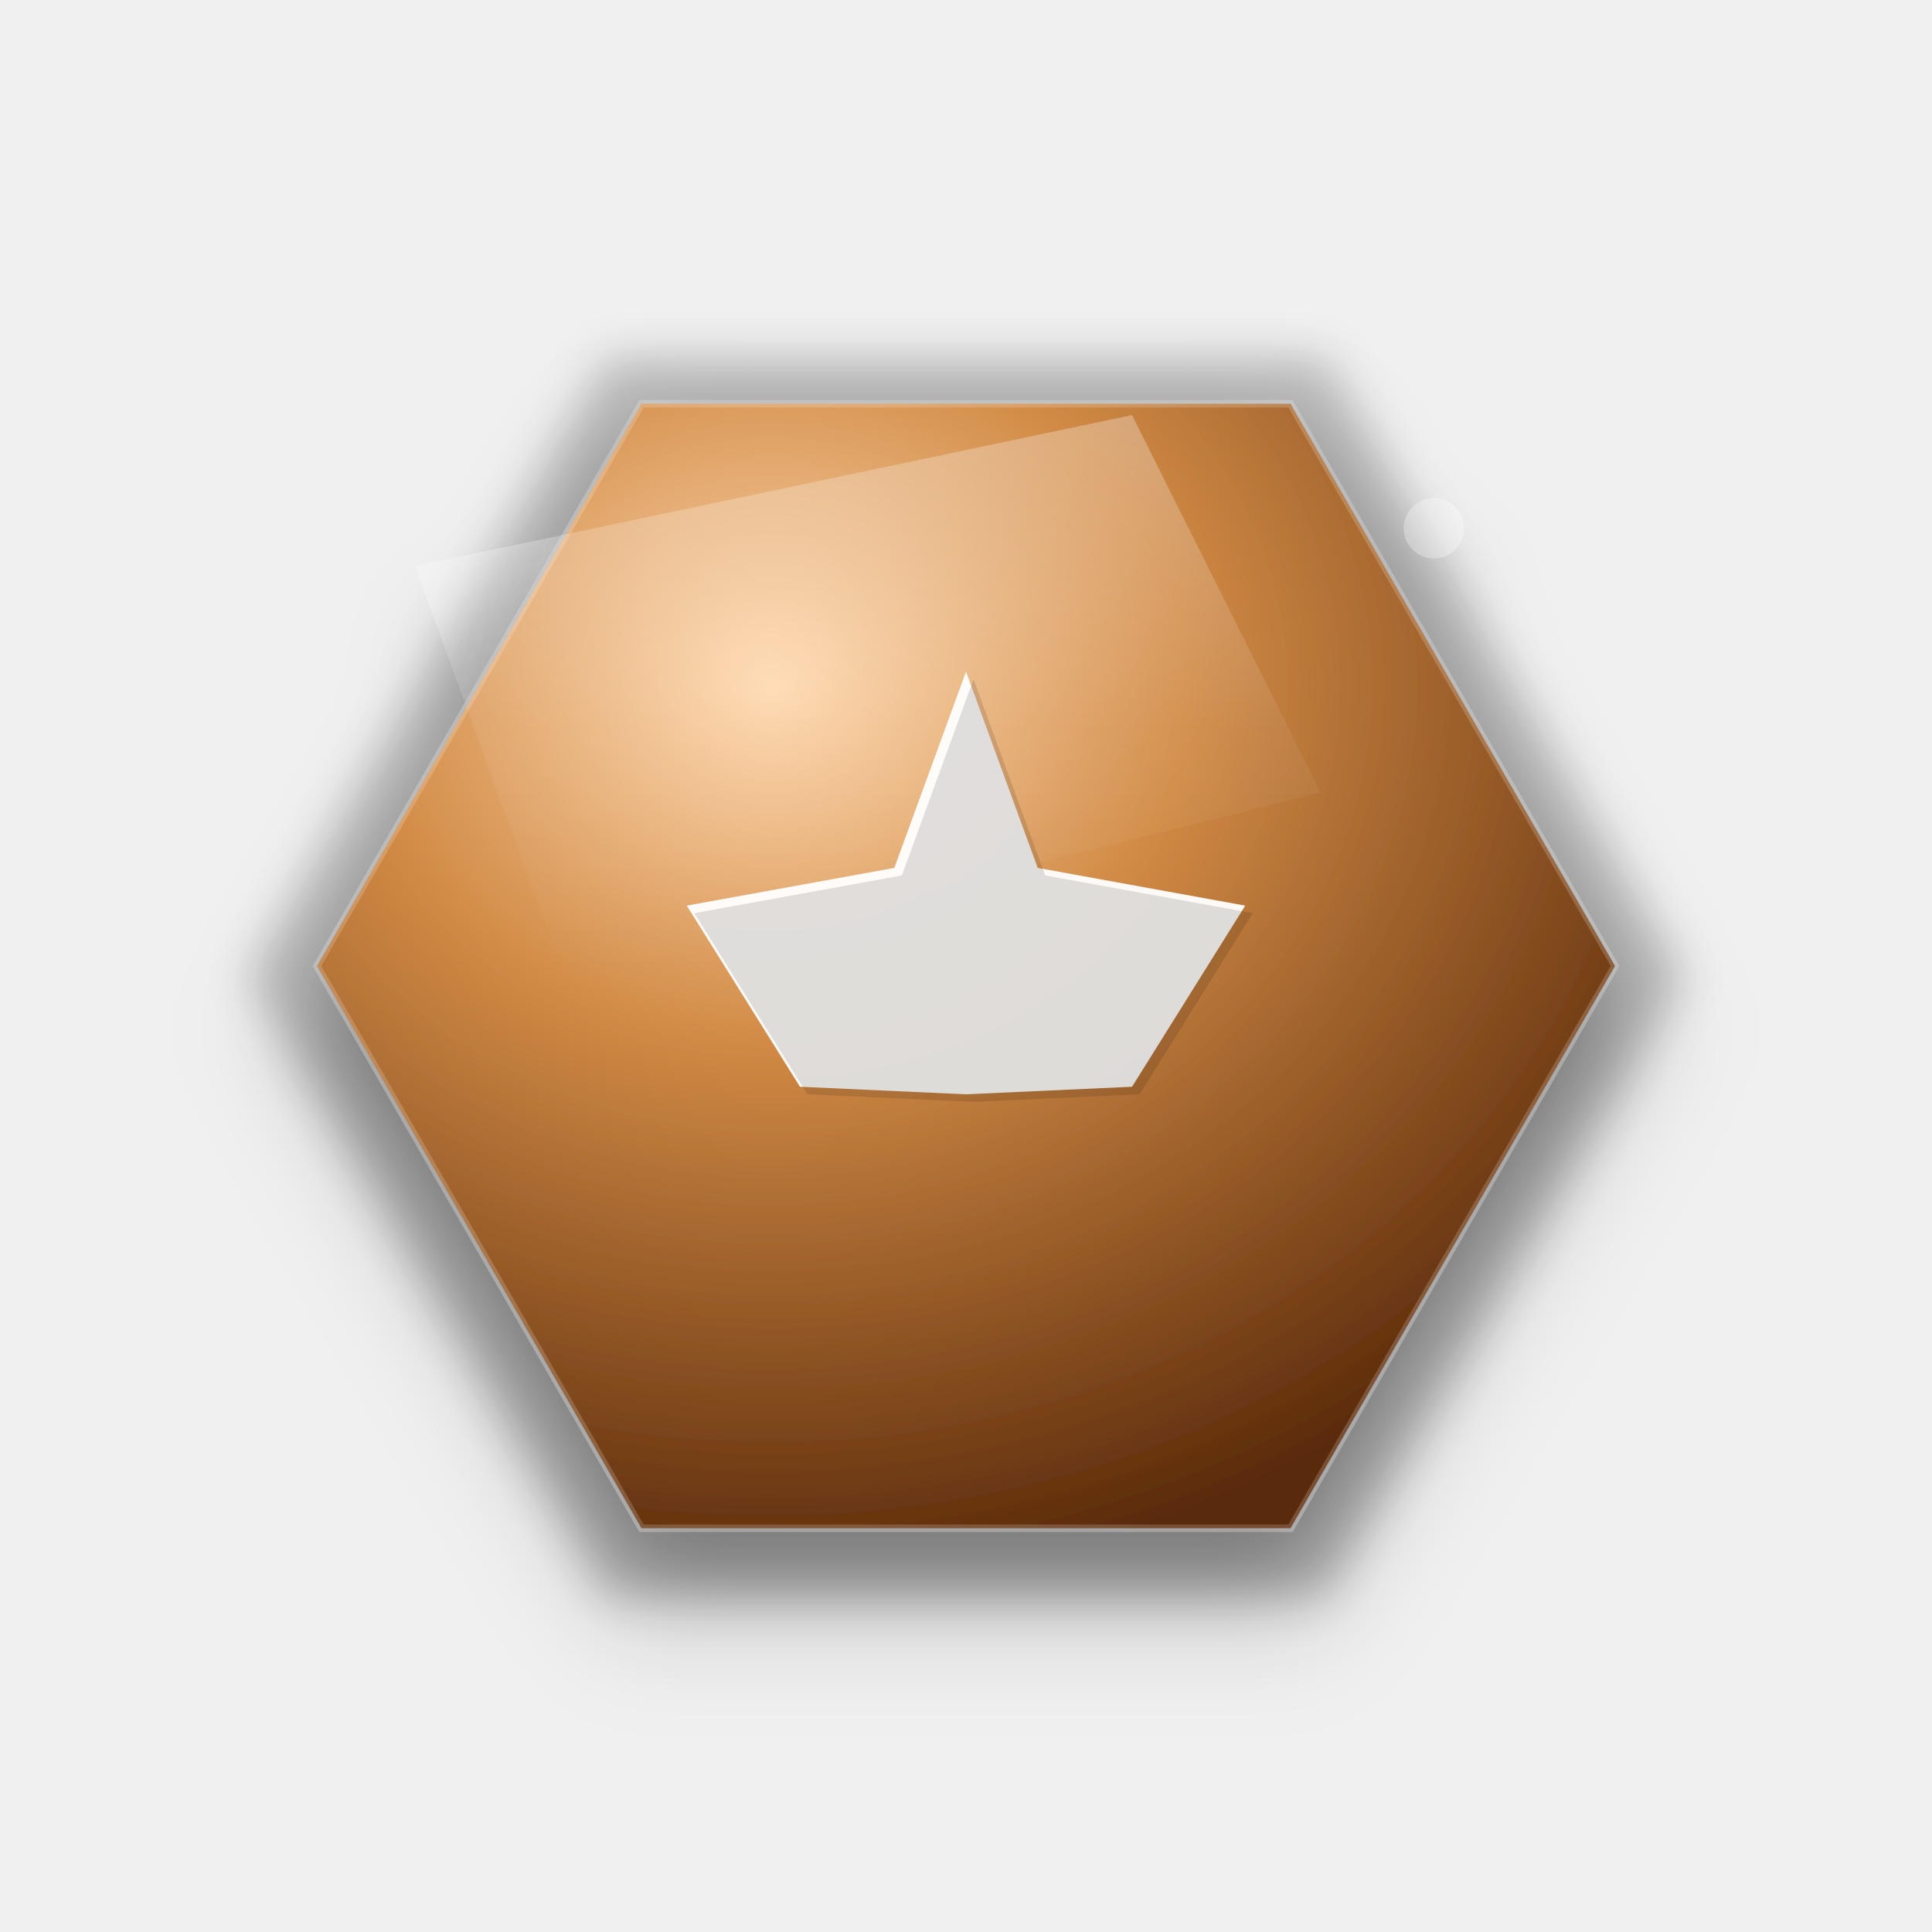
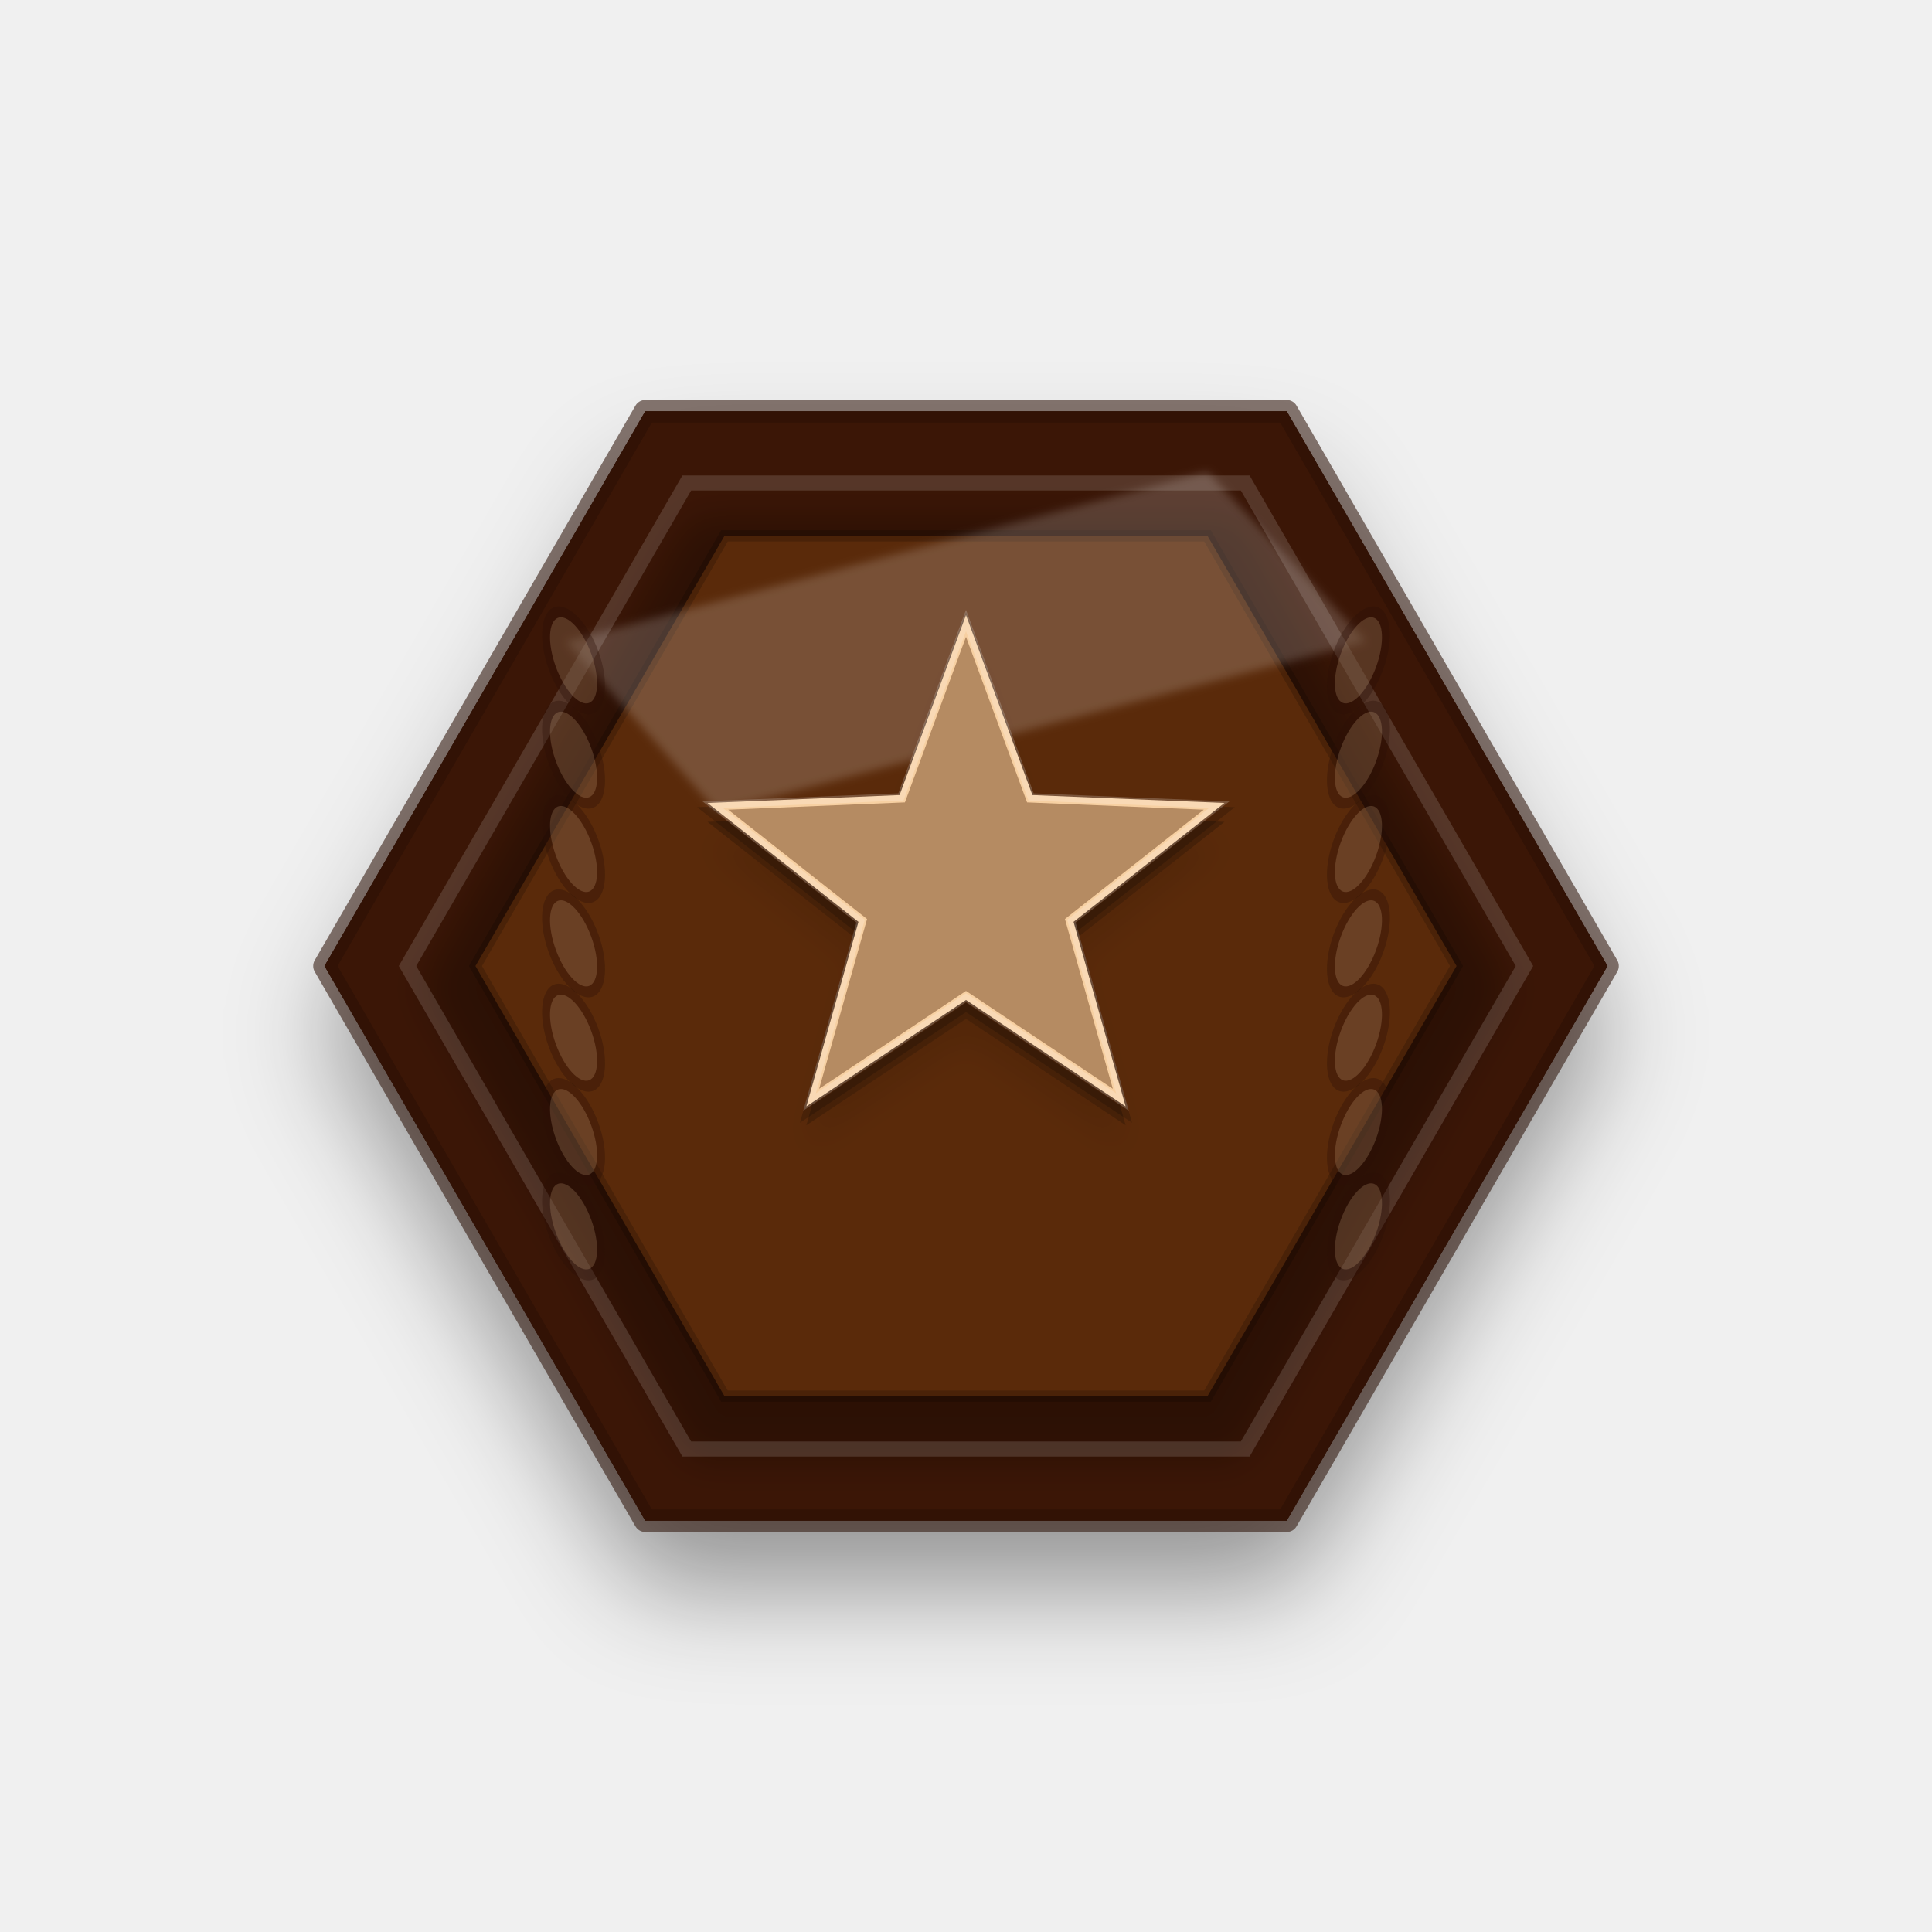
<svg xmlns="http://www.w3.org/2000/svg" width="512" height="512" viewBox="0 0 512 512">
  <defs>
-     <linearGradient id="rimGrad" x1="0%" y1="0%" x2="100%" y2="100%">
-       <stop offset="0%" style="stop-color:#5A2A0A;stop-opacity:1" />
-       <stop offset="22%" style="stop-color:#D9934A;stop-opacity:1" />
-       <stop offset="48%" style="stop-color:#F7D0A2;stop-opacity:1" />
-       <stop offset="70%" style="stop-color:#B86A2C;stop-opacity:1" />
+     <linearGradient id="gRim" x1="140" y1="120" x2="380" y2="410">
+       <stop offset="0%" style="stop-color:#3B1606;stop-opacity:1" />
+       <stop offset="20%" style="stop-color:#B86A2C;stop-opacity:1" />
+       <stop offset="45%" style="stop-color:#F7D0A2;stop-opacity:1" />
+       <stop offset="70%" style="stop-color:#D9934A;stop-opacity:1" />
      <stop offset="100%" style="stop-color:#3B1606;stop-opacity:1" />
    </linearGradient>
-     <radialGradient id="faceGrad" cx="35%" cy="25%" r="80%">
-       <stop offset="0%" style="stop-color:#FFD9B0;stop-opacity:1" />
-       <stop offset="40%" style="stop-color:#D18A45;stop-opacity:1" />
+     <radialGradient id="gFace" cx="210" cy="175" r="220">
+       <stop offset="0%" style="stop-color:#F7D0A2;stop-opacity:1" />
+       <stop offset="35%" style="stop-color:#D9934A;stop-opacity:1" />
      <stop offset="100%" style="stop-color:#5A2A0A;stop-opacity:1" />
    </radialGradient>
-     <linearGradient id="shineGrad" x1="0%" y1="0%" x2="0%" y2="100%">
+     <linearGradient id="gStroke" x1="180" y1="120" x2="340" y2="220">
      <stop offset="0%" style="stop-color:#FFFFFF;stop-opacity:0.55" />
-       <stop offset="55%" style="stop-color:#FFFFFF;stop-opacity:0.12" />
-       <stop offset="100%" style="stop-color:#FFFFFF;stop-opacity:0.0" />
+       <stop offset="100%" style="stop-color:#FFFFFF;stop-opacity:0.00" />
    </linearGradient>
-     <filter id="ds" x="-50%" y="-50%" width="200%" height="200%">
-       <feGaussianBlur in="SourceAlpha" stdDeviation="12" />
-       <feOffset dx="0" dy="14" result="offsetblur" />
-       <feFlood flood-color="#000000" flood-opacity="0.35" />
+     <linearGradient id="gStar" x1="220" y1="175" x2="300" y2="290">
+       <stop offset="0%" style="stop-color:#F7D0A2;stop-opacity:1" />
+       <stop offset="60%" style="stop-color:#D9934A;stop-opacity:1" />
+       <stop offset="100%" style="stop-color:#B86A2C;stop-opacity:1" />
+     </linearGradient>
+     <linearGradient id="gInnerRim" x1="0%" y1="0%" x2="100%" y2="100%">
+       <stop offset="0%" style="stop-color:#4A1D08;stop-opacity:1" />
+       <stop offset="100%" style="stop-color:#2A0F05;stop-opacity:1" />
+     </linearGradient>
+     <filter id="dsBadge" x="-50%" y="-50%" width="200%" height="200%">
+       <feDropShadow dx="0" dy="18" stdDeviation="14" flood-color="#000000" flood-opacity="0.38" />
+     </filter>
+     <filter id="innerRim" x="-50%" y="-50%" width="200%" height="200%">
+       <feGaussianBlur in="SourceAlpha" stdDeviation="6" />
+       <feOffset dx="0" dy="6" result="offsetblur" />
      <feComposite in2="offsetblur" operator="in" />
-       <feMerge>
-         <feMergeNode />
-         <feMergeNode in="SourceGraphic" />
-       </feMerge>
+       <feColorMatrix type="matrix" values="0 0 0 0 0  0 0 0 0 0  0 0 0 0 0  0 0 0 0.25 0" />
    </filter>
-     <filter id="inner" x="-50%" y="-50%" width="200%" height="200%">
-       <feGaussianBlur in="SourceAlpha" stdDeviation="6" />
-       <feOffset dx="0" dy="3" result="offsetblur" />
-       <feFlood flood-color="#000000" flood-opacity="0.22" />
-       <feComposite in2="offsetblur" operator="in" />
+     <filter id="dsStar" x="-50%" y="-50%" width="200%" height="200%">
+       <feDropShadow dx="0" dy="6" stdDeviation="4" flood-color="#000000" flood-opacity="0.35" />
+     </filter>
+     <filter id="glassBlur" x="-50%" y="-50%" width="200%" height="200%">
+       <feGaussianBlur stdDeviation="1.2" />
    </filter>
  </defs>
-   <g filter="url(#ds)">
-     <path d="M 446,256 L 351,420 L 161,420 L 66,256 L 161,92 L 351,92 Z" fill="url(#rimGrad)" filter="url(#inner)" />
-     <path d="M 428,256 L 342,405 L 170,405 L 84,256 L 170,107 L 342,107 Z" fill="url(#faceGrad)" stroke="#FFFFFF" stroke-opacity="0.18" stroke-width="2" />
-     <path d="M 110,150 L 300,110 L 350,210 L 150,260 Z" fill="url(#shineGrad)" opacity="0.55" />
-     <path d="M 256,178 L 275,230 L 330,240 L 300,288 L 256,290 L 212,288 L 182,240 L 237,230 Z" fill="#FFFFFF" opacity="0.95" />
-     <path d="M 258,180 L 277,232 L 332,242 L 302,290 L 258,292 L 214,290 L 184,242 L 239,232 Z" fill="#000000" opacity="0.12" />
-     <circle cx="380" cy="140" r="8" fill="#FFFFFF" opacity="0.25" />
+   <path d="M 426 256 L 341 403 L 171 403 L 86 256 L 171 109 L 341 109 Z" fill="#2A0F05" filter="url(#dsBadge)" />
+   <path d="M 426 256 L 341 403 L 171 403 L 86 256 L 171 109 L 341 109 Z" fill="url(#gRim)" stroke="#2A0F05" stroke-opacity="0.55" stroke-width="6" stroke-linejoin="round" />
+   <path d="M 404 256 L 330 384 L 182 384 L 108 256 L 182 128 L 330 128 Z" fill="url(#gInnerRim)" filter="url(#innerRim)" />
+   <path d="M 386 256 L 320 370 L 192 370 L 126 256 L 192 142 L 320 142 Z" fill="url(#gFace)" stroke="#000000" stroke-opacity="0.18" stroke-width="3" />
+   <path d="M 404 256 L 330 384 L 182 384 L 108 256 L 182 128 L 330 128 Z" fill="none" stroke="url(#gStroke)" stroke-width="4" stroke-opacity="0.25" />
+   <polygon points="150,170 320,125 362,170 190,215" fill="#FFFFFF" opacity="0.18" filter="url(#glassBlur)" />
+   <g>
+     <ellipse cx="152" cy="175" rx="7" ry="15" fill="#2A0F05" opacity="0.35" transform="rotate(-20 152 175)" />
+     <ellipse cx="152" cy="175" rx="5" ry="12" fill="#F7D0A2" opacity="0.18" transform="rotate(-20 152 175)" />
+     <ellipse cx="152" cy="200" rx="7" ry="15" fill="#2A0F05" opacity="0.35" transform="rotate(-20 152 200)" />
+     <ellipse cx="152" cy="200" rx="5" ry="12" fill="#F7D0A2" opacity="0.18" transform="rotate(-20 152 200)" />
+     <ellipse cx="152" cy="225" rx="7" ry="15" fill="#2A0F05" opacity="0.35" transform="rotate(-20 152 225)" />
+     <ellipse cx="152" cy="225" rx="5" ry="12" fill="#F7D0A2" opacity="0.18" transform="rotate(-20 152 225)" />
+     <ellipse cx="152" cy="250" rx="7" ry="15" fill="#2A0F05" opacity="0.35" transform="rotate(-20 152 250)" />
+     <ellipse cx="152" cy="250" rx="5" ry="12" fill="#F7D0A2" opacity="0.18" transform="rotate(-20 152 250)" />
+     <ellipse cx="152" cy="275" rx="7" ry="15" fill="#2A0F05" opacity="0.35" transform="rotate(-20 152 275)" />
+     <ellipse cx="152" cy="275" rx="5" ry="12" fill="#F7D0A2" opacity="0.18" transform="rotate(-20 152 275)" />
+     <ellipse cx="152" cy="300" rx="7" ry="15" fill="#2A0F05" opacity="0.35" transform="rotate(-20 152 300)" />
+     <ellipse cx="152" cy="300" rx="5" ry="12" fill="#F7D0A2" opacity="0.18" transform="rotate(-20 152 300)" />
+     <ellipse cx="152" cy="325" rx="7" ry="15" fill="#2A0F05" opacity="0.35" transform="rotate(-20 152 325)" />
+     <ellipse cx="152" cy="325" rx="5" ry="12" fill="#F7D0A2" opacity="0.18" transform="rotate(-20 152 325)" />
+   </g>
+   <g>
+     <ellipse cx="360" cy="175" rx="7" ry="15" fill="#2A0F05" opacity="0.35" transform="rotate(20 360 175)" />
+     <ellipse cx="360" cy="175" rx="5" ry="12" fill="#F7D0A2" opacity="0.18" transform="rotate(20 360 175)" />
+     <ellipse cx="360" cy="200" rx="7" ry="15" fill="#2A0F05" opacity="0.35" transform="rotate(20 360 200)" />
+     <ellipse cx="360" cy="200" rx="5" ry="12" fill="#F7D0A2" opacity="0.18" transform="rotate(20 360 200)" />
+     <ellipse cx="360" cy="225" rx="7" ry="15" fill="#2A0F05" opacity="0.35" transform="rotate(20 360 225)" />
+     <ellipse cx="360" cy="225" rx="5" ry="12" fill="#F7D0A2" opacity="0.18" transform="rotate(20 360 225)" />
+     <ellipse cx="360" cy="250" rx="7" ry="15" fill="#2A0F05" opacity="0.35" transform="rotate(20 360 250)" />
+     <ellipse cx="360" cy="250" rx="5" ry="12" fill="#F7D0A2" opacity="0.18" transform="rotate(20 360 250)" />
+     <ellipse cx="360" cy="275" rx="7" ry="15" fill="#2A0F05" opacity="0.35" transform="rotate(20 360 275)" />
+     <ellipse cx="360" cy="275" rx="5" ry="12" fill="#F7D0A2" opacity="0.18" transform="rotate(20 360 275)" />
+     <ellipse cx="360" cy="300" rx="7" ry="15" fill="#2A0F05" opacity="0.35" transform="rotate(20 360 300)" />
+     <ellipse cx="360" cy="300" rx="5" ry="12" fill="#F7D0A2" opacity="0.18" transform="rotate(20 360 300)" />
+     <ellipse cx="360" cy="325" rx="7" ry="15" fill="#2A0F05" opacity="0.35" transform="rotate(20 360 325)" />
+     <ellipse cx="360" cy="325" rx="5" ry="12" fill="#F7D0A2" opacity="0.18" transform="rotate(20 360 325)" />
+   </g>
+   <g transform="translate(0,5)">
+     <path d="M 256.0,163.0 L 273.6,210.7 L 324.5,212.8 L 284.5,244.3 L 298.3,293.2 L 256.0,265.0 L 213.7,293.2 L 227.5,244.3 L 187.5,212.8 L 238.4,210.7 Z" fill="#000000" opacity="0.22" filter="url(#dsStar)" />
+   </g>
+   <g transform="translate(0,2)">
+     <path d="M 256.0,163.0 L 273.6,210.7 L 324.5,212.8 L 284.5,244.3 L 298.3,293.2 L 256.0,265.0 L 213.7,293.2 L 227.5,244.3 L 187.5,212.8 L 238.4,210.7 Z" fill="none" stroke="#000000" stroke-opacity="0.18" stroke-width="2" />
+   </g>
+   <path d="M 256.0,163.0 L 273.6,210.7 L 324.5,212.8 L 284.5,244.3 L 298.3,293.2 L 256.0,265.0 L 213.7,293.2 L 227.5,244.3 L 187.5,212.8 L 238.4,210.7 Z" fill="url(#gStar)" />
+   <g transform="translate(256,235) scale(0.92) translate(-256,-235)">
+     <path d="M 256.0,163.0 L 273.6,210.7 L 324.5,212.8 L 284.5,244.3 L 298.3,293.2 L 256.0,265.0 L 213.7,293.2 L 227.5,244.3 L 187.5,212.8 L 238.4,210.7 Z" fill="#5A2A0A" opacity="0.42" />
+   </g>
+   <g transform="translate(256,235) scale(0.98) translate(-256,-235)">
+     <path d="M 256.0,163.0 L 273.6,210.7 L 324.5,212.8 L 284.5,244.3 L 298.3,293.2 L 256.0,265.0 L 213.7,293.2 L 227.5,244.3 L 187.5,212.8 L 238.4,210.7 Z" fill="none" stroke="#FFFFFF" stroke-opacity="0.20" stroke-width="2" />
  </g>
</svg>
